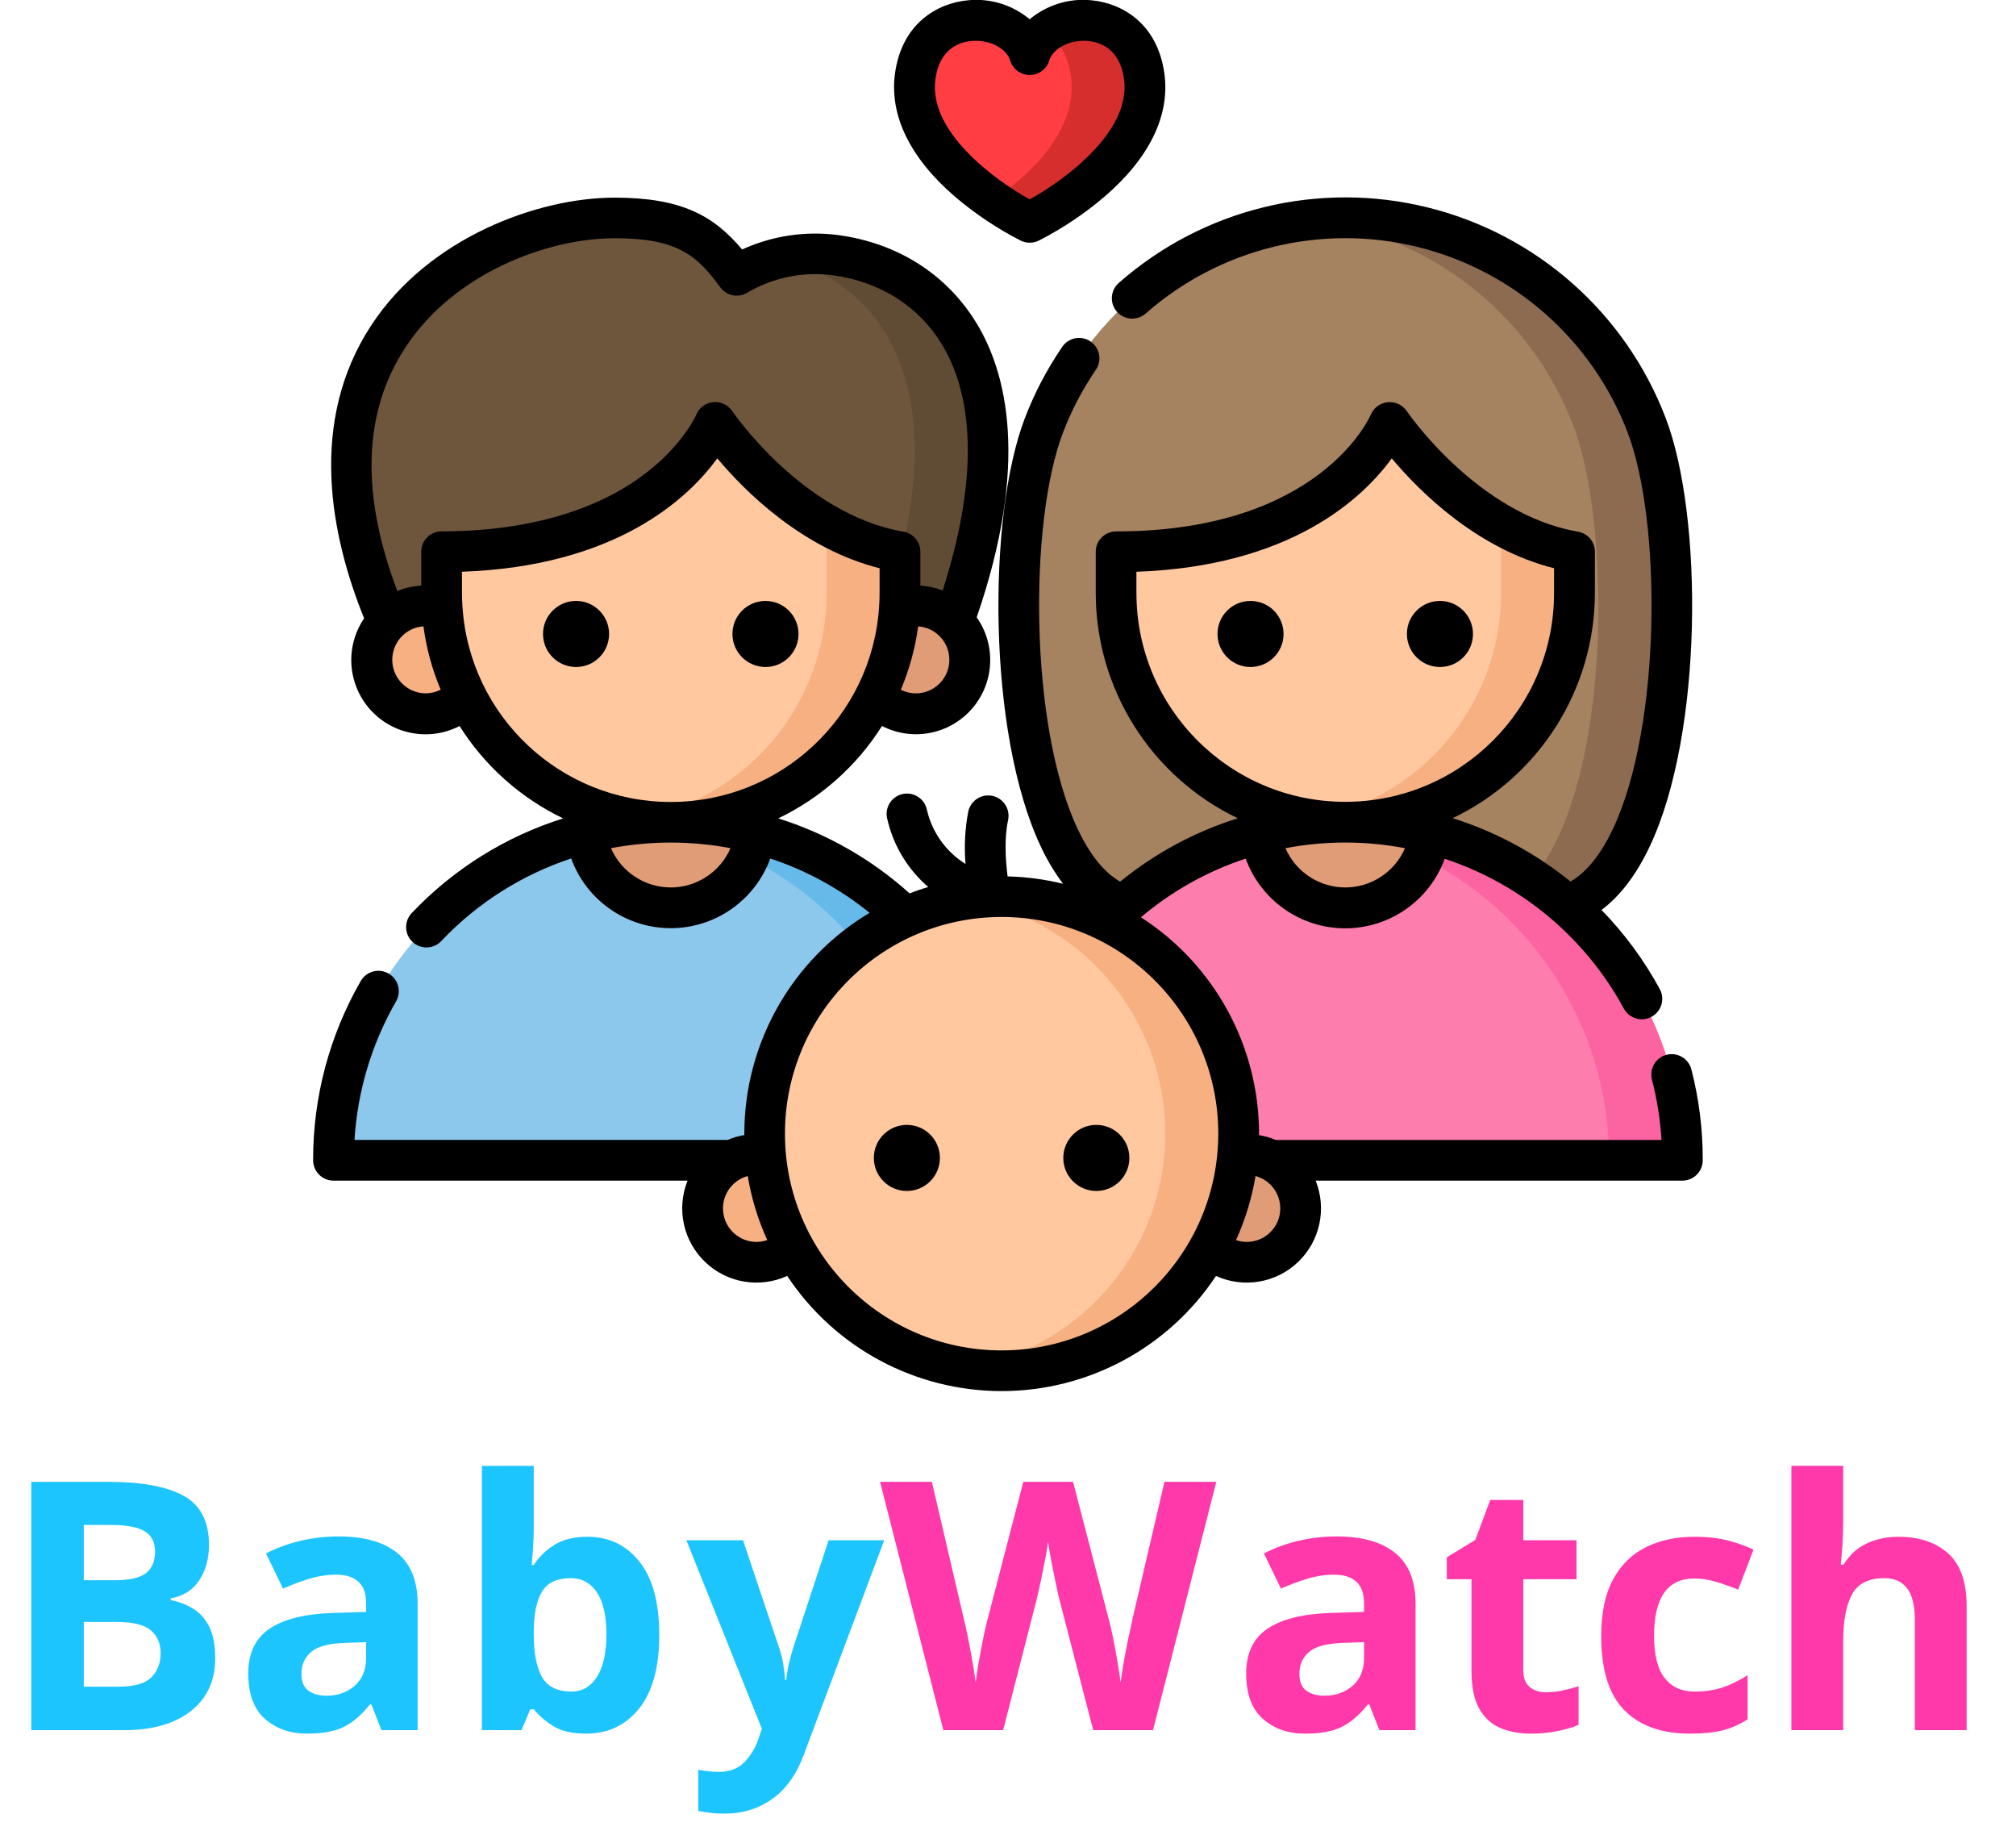
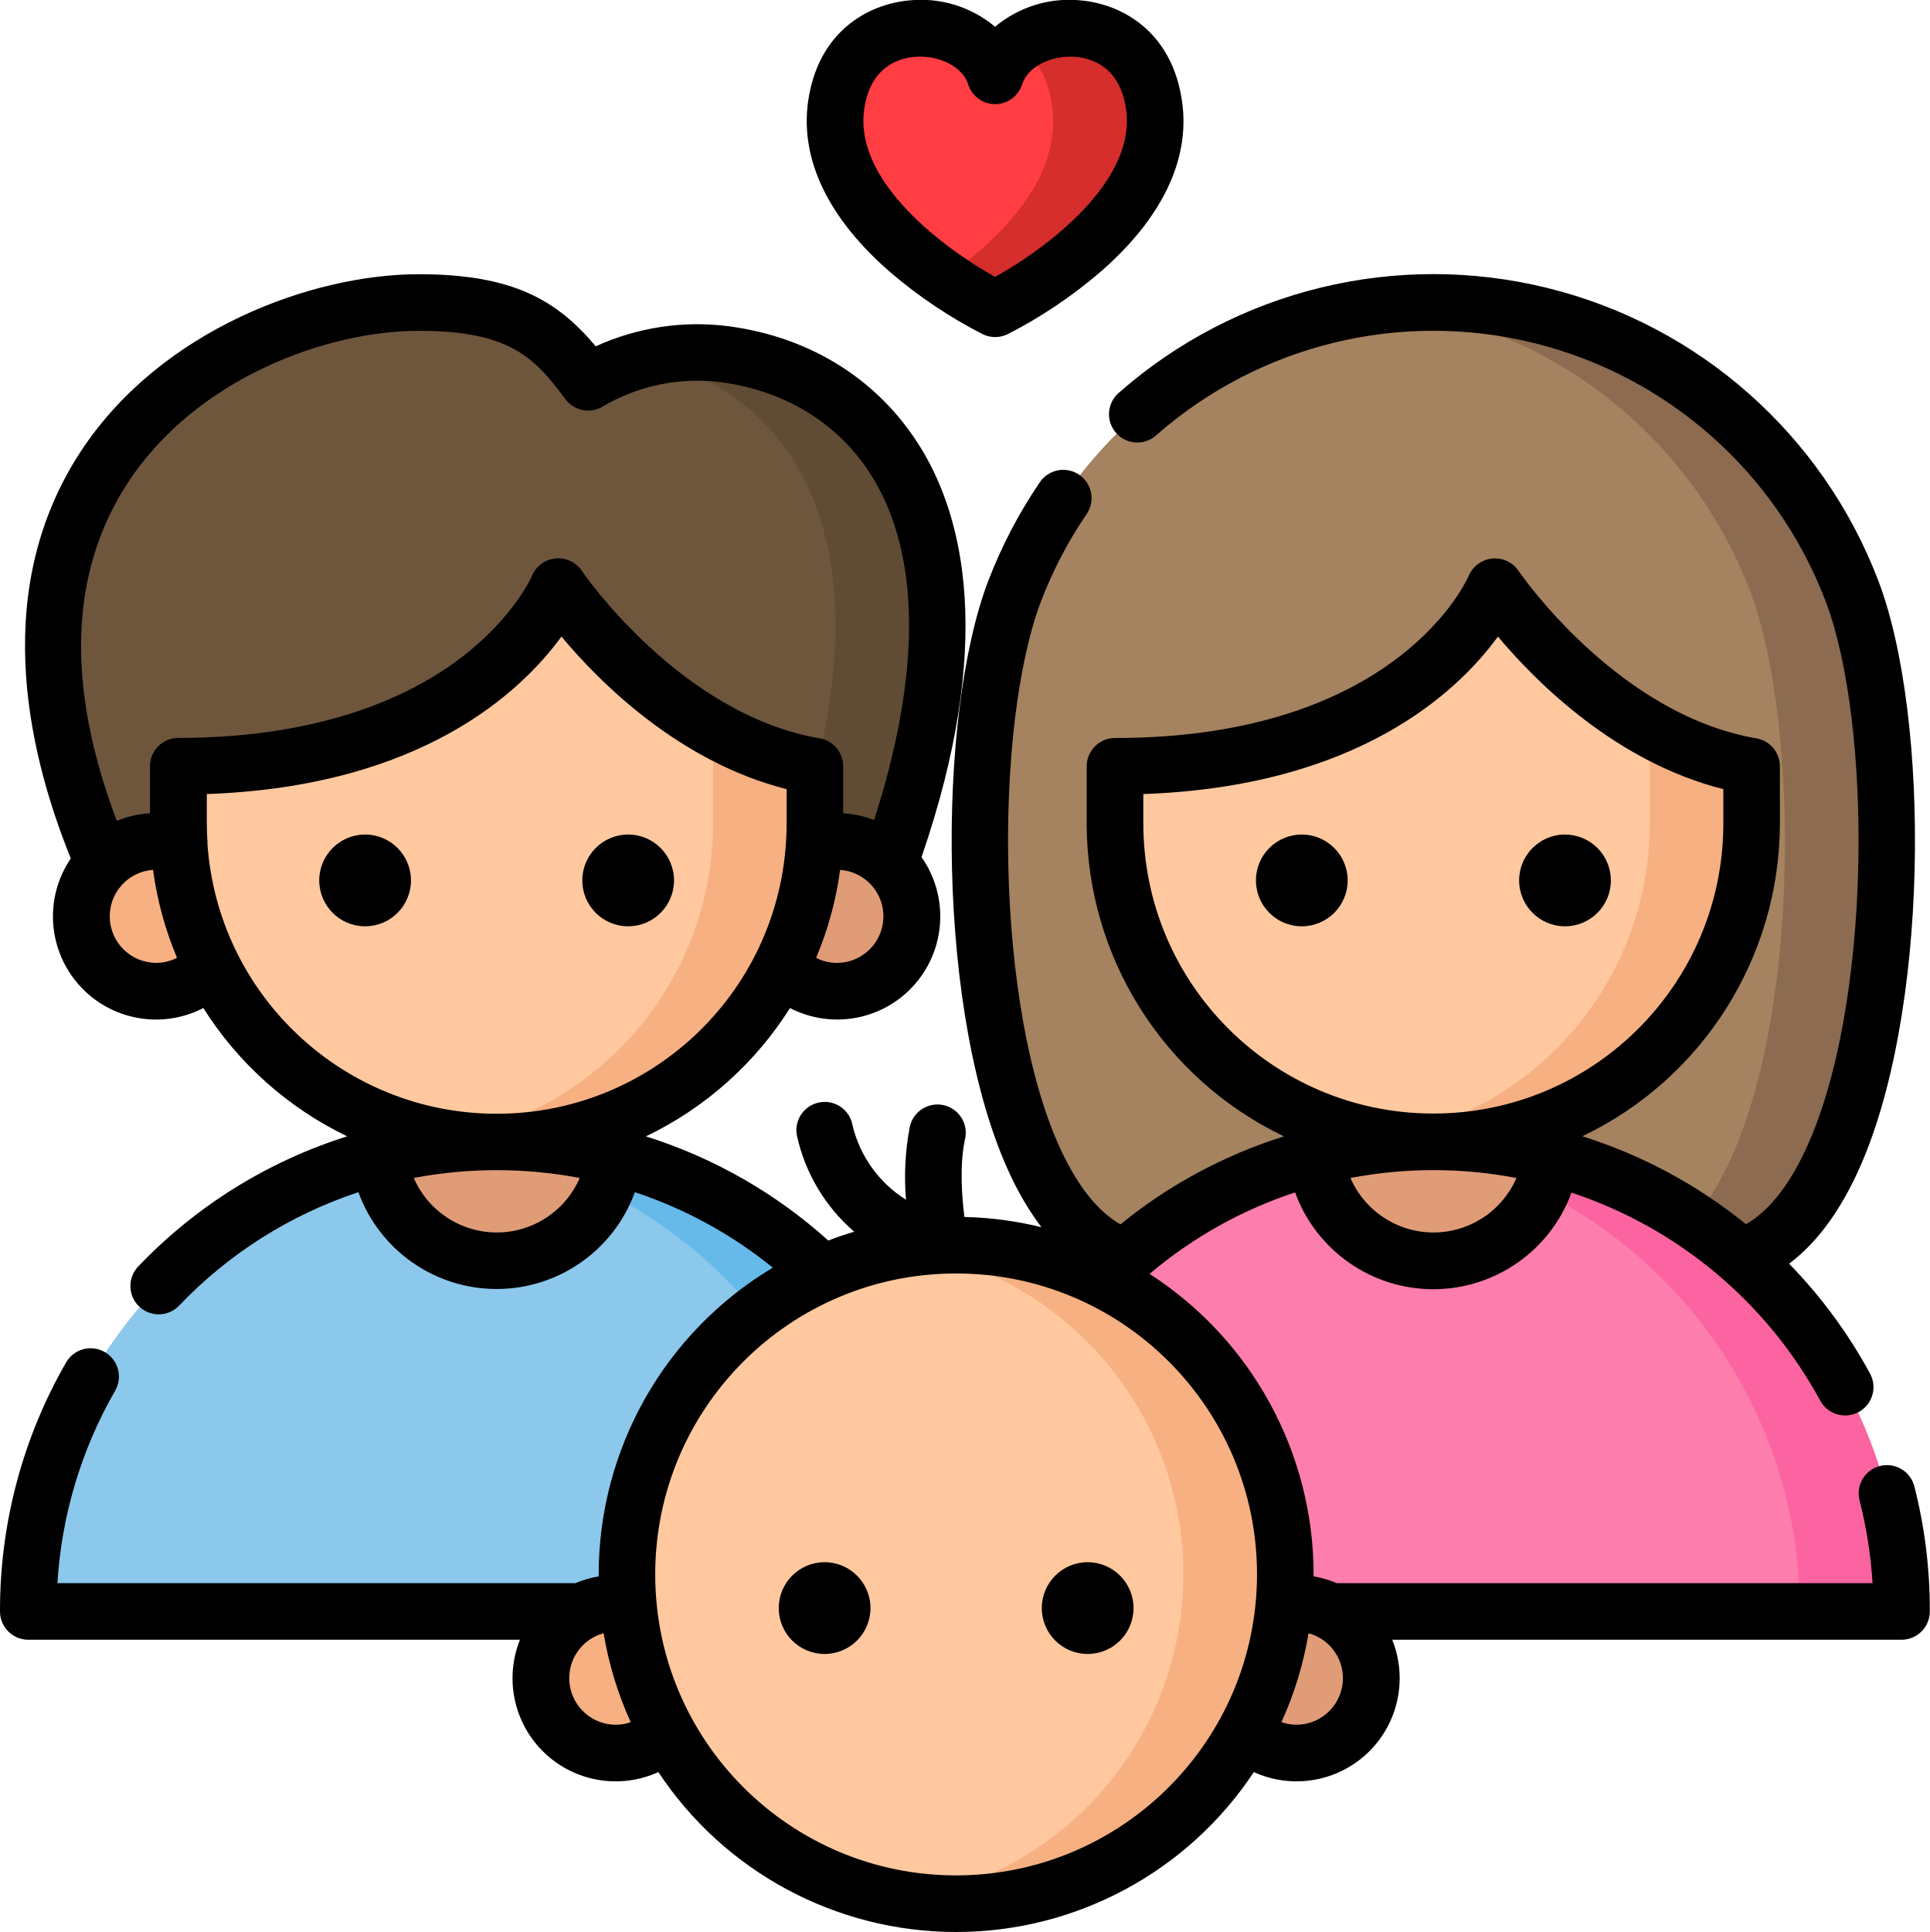
- <svg xmlns="http://www.w3.org/2000/svg" viewBox="0 0 742.14 675.16">
+ <svg xmlns="http://www.w3.org/2000/svg" viewBox="0 0 511.58 512">
  <defs>
-     <style>.cls-1{fill:#6e563d;}.cls-2{fill:#604b35;}.cls-3{fill:#e09c77;}.cls-4{fill:#f7b081;}.cls-5{fill:#a58260;}.cls-6{fill:#8c6b50;}.cls-7{fill:#ff3d43;}.cls-8{fill:#d62d2d;}.cls-9{fill:#ffc89f;}.cls-10{fill:#8cc7ec;}.cls-11{fill:#66baea;}.cls-12{fill:#fd7dad;}.cls-13{fill:#fc63a1;}.cls-14{font-size:128px;fill:#1dc5ff;font-family:Montserrat-SemiBold, Montserrat;font-weight:700;}.cls-15{letter-spacing:-0.02em;}.cls-16{letter-spacing:-0.01em;}.cls-17,.cls-18,.cls-19{fill:#ff39aa;}.cls-17{letter-spacing:-0.05em;}.cls-19{letter-spacing:0em;}</style>
+     <style>.cls-1{fill:#6e563d;}.cls-2{fill:#604b35;}.cls-3{fill:#e09c77;}.cls-4{fill:#f7b081;}.cls-5{fill:#a58260;}.cls-6{fill:#8c6b50;}.cls-7{fill:#ff3d43;}.cls-8{fill:#d62d2d;}.cls-9{fill:#ffc89f;}.cls-10{fill:#8cc7ec;}.cls-11{fill:#66baea;}.cls-12{fill:#fd7dad;}.cls-13{fill:#fc63a1;}</style>
  </defs>
  <g id="katman_2" data-name="katman 2">
    <g id="katman_1-2" data-name="katman 1">
-       <path class="cls-1" d="M142.8,229C96.72,122.2,180.18,80.17,226.29,80.17h0c25.51,0,34.86,7.55,44.89,21.15a56.28,56.28,0,0,1,36.51-7.43C346.94,99.27,384,137.38,351,228.66" />
-       <path class="cls-2" d="M307.69,93.9a56.45,56.45,0,0,0-21,1.1c36.85,8.34,68.6,47.08,37.33,133.67h27C384,137.38,346.94,99.27,307.69,93.9Z" />
-       <path class="cls-3" d="M337.16,223a19.81,19.81,0,0,0-6.08,1A83.84,83.84,0,0,1,322.36,256a19.84,19.84,0,1,0,14.8-33Z" />
-       <path class="cls-4" d="M162.77,223.94A19.85,19.85,0,1,0,171.49,256,83.83,83.83,0,0,1,162.77,223.94Z" />
-       <path class="cls-5" d="M576.86,333.24c42.5-14.36,45.91-133.34,29.28-176.71A118.82,118.82,0,0,0,495.21,80.17h0a118.83,118.83,0,0,0-110.93,76.36c-16.62,43.37-13.21,162.34,29.29,176.71Z" />
-       <path class="cls-6" d="M606.14,156.53A118.82,118.82,0,0,0,495.21,80.17h0a119.09,119.09,0,0,0-13.5.77,118.86,118.86,0,0,1,97.43,75.59c16.62,43.37,13.22,162.34-29.28,176.71h27C619.36,318.87,622.77,199.9,606.14,156.53Z" />
-       <path class="cls-7" d="M379.07,20.1c-5.23-16.69-38.41-19.4-42.16,8-4.26,31.16,42.16,53.73,42.16,53.73s46.42-22.57,42.16-53.73C417.48.7,384.3,3.41,379.07,20.1Z" />
-       <path class="cls-8" d="M421.23,28.1c-3-21.78-24.55-24.52-35.9-16.35,4.45,3.3,7.84,8.63,8.9,16.35,2.73,20-15.32,36.39-28.66,45.62a113.93,113.93,0,0,0,13.5,8.11S425.49,59.26,421.23,28.1Z" />
-       <path class="cls-9" d="M331.3,203.06c-40.88-7-68-47.66-68-47.66s-19.42,47.66-100.71,47.66v15.17a84.37,84.37,0,0,0,84.37,84.37h0a84.37,84.37,0,0,0,84.37-84.37Z" />
-       <path class="cls-4" d="M304.3,193.15v25.09a84.38,84.38,0,0,1-70.87,83.28,85,85,0,0,0,13.5,1.09h0a84.37,84.37,0,0,0,84.37-84.37V203.06A84,84,0,0,1,304.3,193.15Z" />
-       <path class="cls-9" d="M579.59,203.06c-40.88-7-68-47.66-68-47.66s-19.42,47.66-100.71,47.66v15.17a84.37,84.37,0,0,0,84.37,84.37h0a84.37,84.37,0,0,0,84.37-84.37V203.06Z" />
-       <path class="cls-4" d="M552.59,193.15v25.09a84.38,84.38,0,0,1-70.87,83.28,85,85,0,0,0,13.5,1.09h0a84.37,84.37,0,0,0,84.37-84.37V203.06A84,84,0,0,1,552.59,193.15Z" />
-       <path class="cls-10" d="M371.07,427H122.78v-.3A124.14,124.14,0,0,1,246.93,302.61h0A124.14,124.14,0,0,1,371.07,426.75Z" />
-       <path class="cls-11" d="M246.93,302.61h0a125.39,125.39,0,0,0-13.5.73A124.16,124.16,0,0,1,344.07,426.75v.3h27v-.3A124.14,124.14,0,0,0,246.93,302.61Z" />
-       <path class="cls-3" d="M278.17,306.58a124.35,124.35,0,0,0-31.25-4h0a124.35,124.35,0,0,0-31.25,4,31.5,31.5,0,0,0,62.5,0Z" />
-       <path class="cls-12" d="M619.36,427H371.07v-.3A124.14,124.14,0,0,1,495.21,302.61h0A124.14,124.14,0,0,1,619.36,426.75v.3Z" />
-       <path class="cls-13" d="M495.21,302.61h0a125.39,125.39,0,0,0-13.5.73A124.16,124.16,0,0,1,592.36,426.75v.3h27v-.3A124.14,124.14,0,0,0,495.21,302.61Z" />
-       <path class="cls-3" d="M526.46,306.58a124.35,124.35,0,0,0-31.25-4h0a124.35,124.35,0,0,0-31.25,4,31.5,31.5,0,0,0,62.5,0Z" />
-       <circle class="cls-9" cx="368.72" cy="417.24" r="87.26" />
-       <path class="cls-4" d="M368.72,330a88,88,0,0,0-13.5,1,87.27,87.27,0,0,1,0,172.43A87.26,87.26,0,1,0,368.72,330Z" />
-       <path class="cls-3" d="M459,424.88a19.64,19.64,0,0,0-3.34.29,86.7,86.7,0,0,1-10.31,33.92A19.84,19.84,0,1,0,459,424.88Z" />
-       <path class="cls-4" d="M281.83,425.17a19.65,19.65,0,0,0-3.34-.29,19.85,19.85,0,1,0,13.65,34.21A86.7,86.7,0,0,1,281.83,425.17Z" />
-       <path d="M460.35,221.16a12.16,12.16,0,1,0,12.16,12.16A12.17,12.17,0,0,0,460.35,221.16Z" />
-       <path d="M530.08,221.16a12.16,12.16,0,1,0,12.16,12.16A12.17,12.17,0,0,0,530.08,221.16Z" />
-       <path d="M212.06,221.16a12.16,12.16,0,1,0,12.16,12.16A12.17,12.17,0,0,0,212.06,221.16Z" />
-       <path d="M281.79,221.16a12.16,12.16,0,1,0,12.16,12.16A12.17,12.17,0,0,0,281.79,221.16Z" />
-       <path d="M622.68,393.74a7.5,7.5,0,1,0-14.52,3.75,116.78,116.78,0,0,1,3.48,22.06h-142a27.14,27.14,0,0,0-6.16-1.79c0-.17,0-.34,0-.51A94.76,94.76,0,0,0,420,337.59,115.7,115.7,0,0,1,458.57,316a39,39,0,0,0,73.27.06,116.71,116.71,0,0,1,65.94,55.14A7.5,7.5,0,0,0,611,364a131.94,131.94,0,0,0-21.45-29.11c6.93-5.17,12.91-13.06,17.86-23.58,19.62-41.73,19.57-121.47,5.77-157.47A126.23,126.23,0,0,0,412,104a7.5,7.5,0,1,0,9.89,11.27,111.27,111.27,0,0,1,177.29,43.9c12.5,32.62,12.5,107.77-5.34,145.72-4.53,9.63-9.8,16.17-15.71,19.54a131.62,131.62,0,0,0-43.37-23.31,92,92,0,0,0,52.36-82.93V203.06a7.5,7.5,0,0,0-6.23-7.39c-37.12-6.38-62.82-44.06-63.07-44.43a7.57,7.57,0,0,0-13.18,1.34c-.18.43-18.39,43-93.77,43a7.5,7.5,0,0,0-7.5,7.5v15.17a92,92,0,0,0,52.3,82.9,130.41,130.41,0,0,0-43.32,23.33c-5.9-3.37-11.17-9.91-15.7-19.54-17.84-37.95-17.84-113.1-5.34-145.72A111.78,111.78,0,0,1,403.2,136.4,7.5,7.5,0,1,0,390.8,128a126.85,126.85,0,0,0-13.52,25.88c-13.8,36-13.85,115.73,5.77,157.47a76.82,76.82,0,0,0,8.28,13.91,94.46,94.46,0,0,0-20.41-2.71c-.75-5.87-1.26-14.18.17-20.65a7.5,7.5,0,1,0-14.65-3.22,70.42,70.42,0,0,0-1,19.3,32,32,0,0,1-14.16-19.65,7.5,7.5,0,0,0-14.8,2.46,46.84,46.84,0,0,0,15.24,25.67q-3.49,1-6.87,2.34a131,131,0,0,0-48.35-27.61,92.5,92.5,0,0,0,38.19-34,27.32,27.32,0,0,0,34.86-40c19.57-56.83,10.94-90.13,0-108.14s-28.93-29.52-50.86-32.52a64.85,64.85,0,0,0-35.5,5.29c-10.43-12.42-22.3-19.08-46.92-19.08-28.25,0-68.32,14.65-89.5,46.83-23.51,35.7-15,77.68-2.73,108a27.32,27.32,0,0,0,35.13,39.63,92.5,92.5,0,0,0,38.13,34,130.83,130.83,0,0,0-55.38,34.48A7.5,7.5,0,1,0,162.76,346a116,116,0,0,1,47.51-30.05,39,39,0,0,0,73.29,0,115.86,115.86,0,0,1,36.56,20A94.8,94.8,0,0,0,274,417.24c0,.17,0,.34,0,.51a27.14,27.14,0,0,0-6.16,1.79H130.5a116.51,116.51,0,0,1,15.3-51,7.5,7.5,0,1,0-13-7.49,131.62,131.62,0,0,0-17.53,65.67v.3a7.5,7.5,0,0,0,7.5,7.5H253.11a27.33,27.33,0,0,0,36.68,35.07,94.68,94.68,0,0,0,157.85,0,27.33,27.33,0,0,0,36.68-35.07h135a7.5,7.5,0,0,0,7.5-7.5v-.3A132,132,0,0,0,622.68,393.74ZM337.16,255.18a12.17,12.17,0,0,1-5.55-1.33A91.15,91.15,0,0,0,338,230.53a12.34,12.34,0,0,1-.81,24.65ZM149.31,127.75c18.14-27.54,52.62-40.08,77-40.08,23.79,0,30.55,6.84,38.86,18.1a7.54,7.54,0,0,0,10.21,1.78,49.39,49.39,0,0,1,31.31-6.23c17.35,2.38,31.58,11.41,40.06,25.43,12.63,20.87,12.68,52.06.26,90.57a27.15,27.15,0,0,0-8.2-1.78V203.06a7.5,7.5,0,0,0-6.23-7.39c-37.13-6.38-62.82-44.06-63.07-44.43a7.55,7.55,0,0,0-13.16,1.29c0,.11-4.7,10.85-18.38,21.43-18.26,14.13-44.34,21.6-75.41,21.6a7.5,7.5,0,0,0-7.5,7.5v12.47a27.14,27.14,0,0,0-8.79,2C132.67,181.67,133.68,151.49,149.31,127.75Zm7.38,127.42a12.34,12.34,0,0,1-.81-24.65,91.13,91.13,0,0,0,6.35,23.31A12.24,12.24,0,0,1,156.69,255.18Zm13.55-31.83v-.11c-.11-1.65-.18-3.32-.18-5v-7.81c56.89-2,83.31-27.06,94-41.73C274.36,181,295.48,202,323.8,209.13v9.1c0,1.68-.07,3.35-.18,5v.11a76.85,76.85,0,0,1-153.37,0Zm76.68,103.27a24,24,0,0,1-22-14.45,118.26,118.26,0,0,1,44,0A24,24,0,0,1,246.93,326.62Zm248.29,0a24,24,0,0,1-22-14.44,117.11,117.11,0,0,1,44,0A24,24,0,0,1,495.21,326.62ZM418.34,218.24v-7.81c56.89-2,83.32-27.06,94-41.73C522.65,181,543.77,202,572.09,209.13v9.1a76.87,76.87,0,0,1-153.74,0ZM278.49,457.07a12.34,12.34,0,0,1-3.23-24.25,94,94,0,0,0,7.19,23.58A12.19,12.19,0,0,1,278.49,457.07ZM368.72,497a79.76,79.76,0,1,1,79.76-79.76A79.85,79.85,0,0,1,368.72,497ZM459,457.07a12.19,12.19,0,0,1-4-.67,94,94,0,0,0,7.19-23.58A12.34,12.34,0,0,1,459,457.07Z" />
-       <path d="M333.86,414A12.16,12.16,0,1,0,346,426.21,12.17,12.17,0,0,0,333.86,414Z" />
-       <path d="M403.59,414a12.16,12.16,0,1,0,12.16,12.16A12.17,12.17,0,0,0,403.59,414Z" />
-       <path d="M351.5,72.34a125.7,125.7,0,0,0,24.29,16.24,7.56,7.56,0,0,0,6.56,0,125.7,125.7,0,0,0,24.29-16.24c16.51-14.22,24.12-29.87,22-45.25-2.52-18.42-15.6-26-27-27a30.61,30.61,0,0,0-22.59,7,30.62,30.62,0,0,0-22.59-7c-11.4,1-24.48,8.54-27,27C327.38,42.47,335,58.11,351.5,72.34Zm-7.16-43.22c1.56-11.38,9.06-13.69,13.39-14.05q.73-.06,1.45-.06c6,0,11.39,3.06,12.73,7.34a7.5,7.5,0,0,0,14.31,0c1.45-4.63,7.68-7.83,14.18-7.28,4.33.36,11.84,2.67,13.39,14.05,2.64,19.29-21.73,37.06-34.73,44.26C366.07,66.17,341.7,48.4,344.34,29.12Z" />
-       <text class="cls-14" transform="translate(0 636.76)">Ba<tspan class="cls-15" x="167.42" y="0">b</tspan>
-         <tspan class="cls-16" x="252.67" y="0">y</tspan>
-         <tspan class="cls-17" x="323.97" y="0">W</tspan>
-         <tspan class="cls-18" x="453.38" y="0">a</tspan>
-         <tspan class="cls-19" x="529.66" y="0">t</tspan>
-         <tspan class="cls-18" x="583.68" y="0">ch</tspan>
-       </text>
+       <path class="cls-1" d="M27.52,229C-18.56,122.2,64.9,80.17,111,80.17h0c25.51,0,34.86,7.55,44.89,21.15a56.28,56.28,0,0,1,36.51-7.43c39.25,5.38,76.32,43.48,43.36,134.76" />
+       <path class="cls-2" d="M192.41,93.9a56.45,56.45,0,0,0-21,1.1c36.85,8.34,68.6,47.08,37.33,133.67h27C268.73,137.38,231.66,99.27,192.41,93.9Z" />
+       <path class="cls-3" d="M221.88,223a19.81,19.81,0,0,0-6.08,1A83.84,83.84,0,0,1,207.08,256a19.84,19.84,0,1,0,14.8-33Z" />
+       <path class="cls-4" d="M47.49,223.94A19.85,19.85,0,1,0,56.21,256,83.83,83.83,0,0,1,47.49,223.94Z" />
+       <path class="cls-5" d="M461.58,333.24c42.5-14.36,45.91-133.34,29.28-176.71A118.82,118.82,0,0,0,379.93,80.17h0A118.83,118.83,0,0,0,269,156.53c-16.62,43.37-13.21,162.34,29.29,176.71Z" />
+       <path class="cls-6" d="M490.86,156.53A118.82,118.82,0,0,0,379.93,80.17h0a119.09,119.09,0,0,0-13.5.77,118.86,118.86,0,0,1,97.43,75.59c16.62,43.37,13.22,162.34-29.28,176.71h27C504.08,318.87,507.49,199.9,490.86,156.53Z" />
+       <path class="cls-7" d="M263.79,20.1c-5.23-16.69-38.41-19.4-42.16,8-4.26,31.16,42.16,53.73,42.16,53.73s46.42-22.57,42.16-53.73C302.2.7,269,3.41,263.79,20.1Z" />
+       <path class="cls-8" d="M305.95,28.1C303,6.32,281.4,3.57,270,11.75c4.45,3.3,7.84,8.63,8.9,16.35,2.73,20-15.32,36.39-28.66,45.62a113.93,113.93,0,0,0,13.5,8.11S310.21,59.26,305.95,28.1Z" />
+       <path class="cls-9" d="M216,203.06c-40.88-7-68-47.66-68-47.66s-19.42,47.66-100.71,47.66v15.17a84.37,84.37,0,0,0,84.37,84.37h0A84.37,84.37,0,0,0,216,218.24Z" />
+       <path class="cls-4" d="M189,193.15v25.09a84.38,84.38,0,0,1-70.87,83.28,85,85,0,0,0,13.5,1.09h0A84.37,84.37,0,0,0,216,218.24V203.06A84,84,0,0,1,189,193.15Z" />
+       <path class="cls-9" d="M464.3,203.06c-40.88-7-68-47.66-68-47.66s-19.42,47.66-100.71,47.66v15.17a84.37,84.37,0,0,0,84.37,84.37h0a84.37,84.37,0,0,0,84.37-84.37V203.06Z" />
+       <path class="cls-4" d="M437.31,193.15v25.09a84.38,84.38,0,0,1-70.87,83.28,85,85,0,0,0,13.5,1.09h0a84.37,84.37,0,0,0,84.37-84.37V203.06A84,84,0,0,1,437.31,193.15Z" />
+       <path class="cls-10" d="M255.79,427H7.5v-.3A124.14,124.14,0,0,1,131.64,302.61h0A124.14,124.14,0,0,1,255.79,426.75Z" />
+       <path class="cls-11" d="M131.64,302.61h0a125.39,125.39,0,0,0-13.5.73A124.16,124.16,0,0,1,228.79,426.75v.3h27v-.3A124.14,124.14,0,0,0,131.64,302.61Z" />
+       <path class="cls-3" d="M162.89,306.58a124.35,124.35,0,0,0-31.25-4h0a124.35,124.35,0,0,0-31.25,4,31.5,31.5,0,0,0,62.5,0Z" />
+       <path class="cls-12" d="M504.08,427H255.79v-.3A124.14,124.14,0,0,1,379.93,302.61h0A124.14,124.14,0,0,1,504.08,426.75v.3Z" />
+       <path class="cls-13" d="M379.93,302.61h0a125.39,125.39,0,0,0-13.5.73A124.16,124.16,0,0,1,477.08,426.75v.3h27v-.3A124.14,124.14,0,0,0,379.93,302.61Z" />
+       <path class="cls-3" d="M411.18,306.58a124.35,124.35,0,0,0-31.25-4h0a124.35,124.35,0,0,0-31.25,4,31.5,31.5,0,0,0,62.5,0Z" />
+       <circle class="cls-9" cx="253.44" cy="417.24" r="87.26" />
+       <path class="cls-4" d="M253.44,330a88,88,0,0,0-13.5,1,87.27,87.27,0,0,1,0,172.43A87.26,87.26,0,1,0,253.44,330Z" />
+       <path class="cls-3" d="M343.68,424.88a19.64,19.64,0,0,0-3.34.29A86.7,86.7,0,0,1,330,459.09a19.84,19.84,0,1,0,13.65-34.21Z" />
+       <path class="cls-4" d="M166.55,425.17a19.65,19.65,0,0,0-3.34-.29,19.85,19.85,0,1,0,13.65,34.21A86.7,86.7,0,0,1,166.55,425.17Z" />
+       <path d="M345.07,221.16a12.16,12.16,0,1,0,12.16,12.16A12.17,12.17,0,0,0,345.07,221.16Z" />
+       <path d="M414.8,221.16A12.16,12.16,0,1,0,427,233.32,12.17,12.17,0,0,0,414.8,221.16Z" />
+       <path d="M96.78,221.16a12.16,12.16,0,1,0,12.16,12.16A12.17,12.17,0,0,0,96.78,221.16Z" />
+       <path d="M166.51,221.16a12.16,12.16,0,1,0,12.16,12.16A12.17,12.17,0,0,0,166.51,221.16Z" />
+       <path d="M507.4,393.74a7.5,7.5,0,0,0-14.52,3.75,116.78,116.78,0,0,1,3.48,22.06h-142a27.14,27.14,0,0,0-6.16-1.79c0-.17,0-.34,0-.51a94.76,94.76,0,0,0-43.48-79.65A115.7,115.7,0,0,1,343.29,316a39,39,0,0,0,73.27.06,116.71,116.71,0,0,1,65.94,55.14A7.5,7.5,0,0,0,495.69,364a131.94,131.94,0,0,0-21.45-29.11c6.93-5.17,12.91-13.06,17.86-23.58,19.62-41.73,19.57-121.47,5.77-157.47A126.23,126.23,0,0,0,296.68,104a7.5,7.5,0,1,0,9.89,11.27,111.27,111.27,0,0,1,177.29,43.9c12.5,32.62,12.5,107.77-5.34,145.72-4.53,9.63-9.8,16.17-15.71,19.54a131.62,131.62,0,0,0-43.37-23.31,92,92,0,0,0,52.36-82.93V203.06a7.5,7.5,0,0,0-6.23-7.39c-37.12-6.38-62.82-44.06-63.07-44.43a7.57,7.57,0,0,0-13.18,1.34c-.18.43-18.39,43-93.77,43a7.5,7.5,0,0,0-7.5,7.5v15.17a92,92,0,0,0,52.3,82.9A130.41,130.41,0,0,0,297,324.47c-5.9-3.37-11.17-9.91-15.7-19.54C263.51,267,263.5,191.84,276,159.21a111.78,111.78,0,0,1,11.92-22.81,7.5,7.5,0,1,0-12.4-8.43A126.85,126.85,0,0,0,262,153.84c-13.8,36-13.85,115.73,5.77,157.47a76.82,76.82,0,0,0,8.28,13.91,94.46,94.46,0,0,0-20.41-2.71c-.75-5.87-1.26-14.18.17-20.65a7.5,7.5,0,1,0-14.65-3.22,70.42,70.42,0,0,0-1,19.3A32,32,0,0,1,226,298.29a7.5,7.5,0,0,0-14.8,2.46,46.84,46.84,0,0,0,15.24,25.67q-3.49,1-6.87,2.34a131,131,0,0,0-48.35-27.61,92.5,92.5,0,0,0,38.19-34,27.32,27.32,0,0,0,34.86-40c19.57-56.83,10.94-90.13,0-108.14s-28.93-29.52-50.86-32.52a64.85,64.85,0,0,0-35.5,5.29C147.5,79.34,135.63,72.67,111,72.67c-28.25,0-68.32,14.65-89.5,46.83-23.51,35.7-15,77.68-2.73,108A27.32,27.32,0,0,0,53.9,267.14a92.5,92.5,0,0,0,38.13,34,130.83,130.83,0,0,0-55.38,34.48A7.5,7.5,0,1,0,47.48,346,116,116,0,0,1,95,315.94a39,39,0,0,0,73.29,0,115.86,115.86,0,0,1,36.56,20,94.8,94.8,0,0,0-46.16,81.31c0,.17,0,.34,0,.51a27.14,27.14,0,0,0-6.16,1.79H15.22a116.51,116.51,0,0,1,15.3-51,7.5,7.5,0,1,0-13-7.49A131.62,131.62,0,0,0,0,426.75v.3a7.5,7.5,0,0,0,7.5,7.5H137.83a27.33,27.33,0,0,0,36.68,35.07,94.68,94.68,0,0,0,157.85,0,27.33,27.33,0,0,0,36.68-35.07h135a7.5,7.5,0,0,0,7.5-7.5v-.3A132,132,0,0,0,507.4,393.74ZM221.88,255.18a12.17,12.17,0,0,1-5.55-1.33,91.15,91.15,0,0,0,6.36-23.32,12.34,12.34,0,0,1-.81,24.65ZM34,127.75c18.14-27.54,52.62-40.08,77-40.08,23.79,0,30.55,6.84,38.86,18.1a7.54,7.54,0,0,0,10.21,1.78,49.39,49.39,0,0,1,31.31-6.23c17.35,2.38,31.58,11.41,40.06,25.43,12.63,20.87,12.68,52.06.26,90.57a27.15,27.15,0,0,0-8.2-1.78V203.06a7.5,7.5,0,0,0-6.23-7.39c-37.13-6.38-62.82-44.06-63.07-44.43a7.55,7.55,0,0,0-13.16,1.29c0,.11-4.7,10.85-18.38,21.43-18.26,14.13-44.34,21.6-75.41,21.6a7.5,7.5,0,0,0-7.5,7.5v12.47a27.14,27.14,0,0,0-8.79,2C17.39,181.67,18.4,151.49,34,127.75Zm7.38,127.42a12.34,12.34,0,0,1-.81-24.65,91.13,91.13,0,0,0,6.35,23.31A12.24,12.24,0,0,1,41.41,255.18ZM55,223.35v-.11c-.11-1.65-.18-3.32-.18-5v-7.81c56.89-2,83.31-27.06,94-41.73C159.08,181,180.2,202,208.52,209.13v9.1c0,1.68-.07,3.35-.18,5v.11a76.85,76.85,0,0,1-153.37,0Zm76.68,103.27a24,24,0,0,1-22-14.45,118.26,118.26,0,0,1,44,0A24,24,0,0,1,131.64,326.62Zm248.29,0a24,24,0,0,1-22-14.44,117.11,117.11,0,0,1,44,0A24,24,0,0,1,379.93,326.62ZM303.06,218.24v-7.81c56.89-2,83.32-27.06,94-41.73C407.37,181,428.49,202,456.81,209.13v9.1a76.87,76.87,0,0,1-153.74,0ZM163.21,457.07A12.34,12.34,0,0,1,160,432.82a94,94,0,0,0,7.19,23.58A12.19,12.19,0,0,1,163.21,457.07ZM253.44,497a79.76,79.76,0,1,1,79.76-79.76A79.85,79.85,0,0,1,253.44,497Zm90.23-39.93a12.19,12.19,0,0,1-4-.67,94,94,0,0,0,7.19-23.58,12.34,12.34,0,0,1-3.24,24.25Z" />
+       <path d="M218.58,414a12.16,12.16,0,1,0,12.16,12.16A12.17,12.17,0,0,0,218.58,414Z" />
+       <path d="M288.31,414a12.16,12.16,0,1,0,12.16,12.16A12.17,12.17,0,0,0,288.31,414Z" />
+       <path d="M236.22,72.34a125.7,125.7,0,0,0,24.29,16.24,7.56,7.56,0,0,0,6.56,0,125.7,125.7,0,0,0,24.29-16.24c16.51-14.22,24.12-29.87,22-45.25-2.52-18.42-15.6-26-27-27a30.61,30.61,0,0,0-22.59,7,30.62,30.62,0,0,0-22.59-7c-11.4,1-24.48,8.54-27,27C212.09,42.47,219.71,58.11,236.22,72.34Zm-7.16-43.22c1.56-11.38,9.06-13.69,13.39-14.05q.73-.06,1.45-.06c6,0,11.39,3.06,12.73,7.34a7.5,7.5,0,0,0,14.31,0c1.45-4.63,7.68-7.83,14.18-7.28,4.33.36,11.84,2.67,13.39,14.05,2.64,19.29-21.73,37.06-34.73,44.26C250.79,66.17,226.42,48.4,229.06,29.12Z" />
    </g>
  </g>
</svg>
